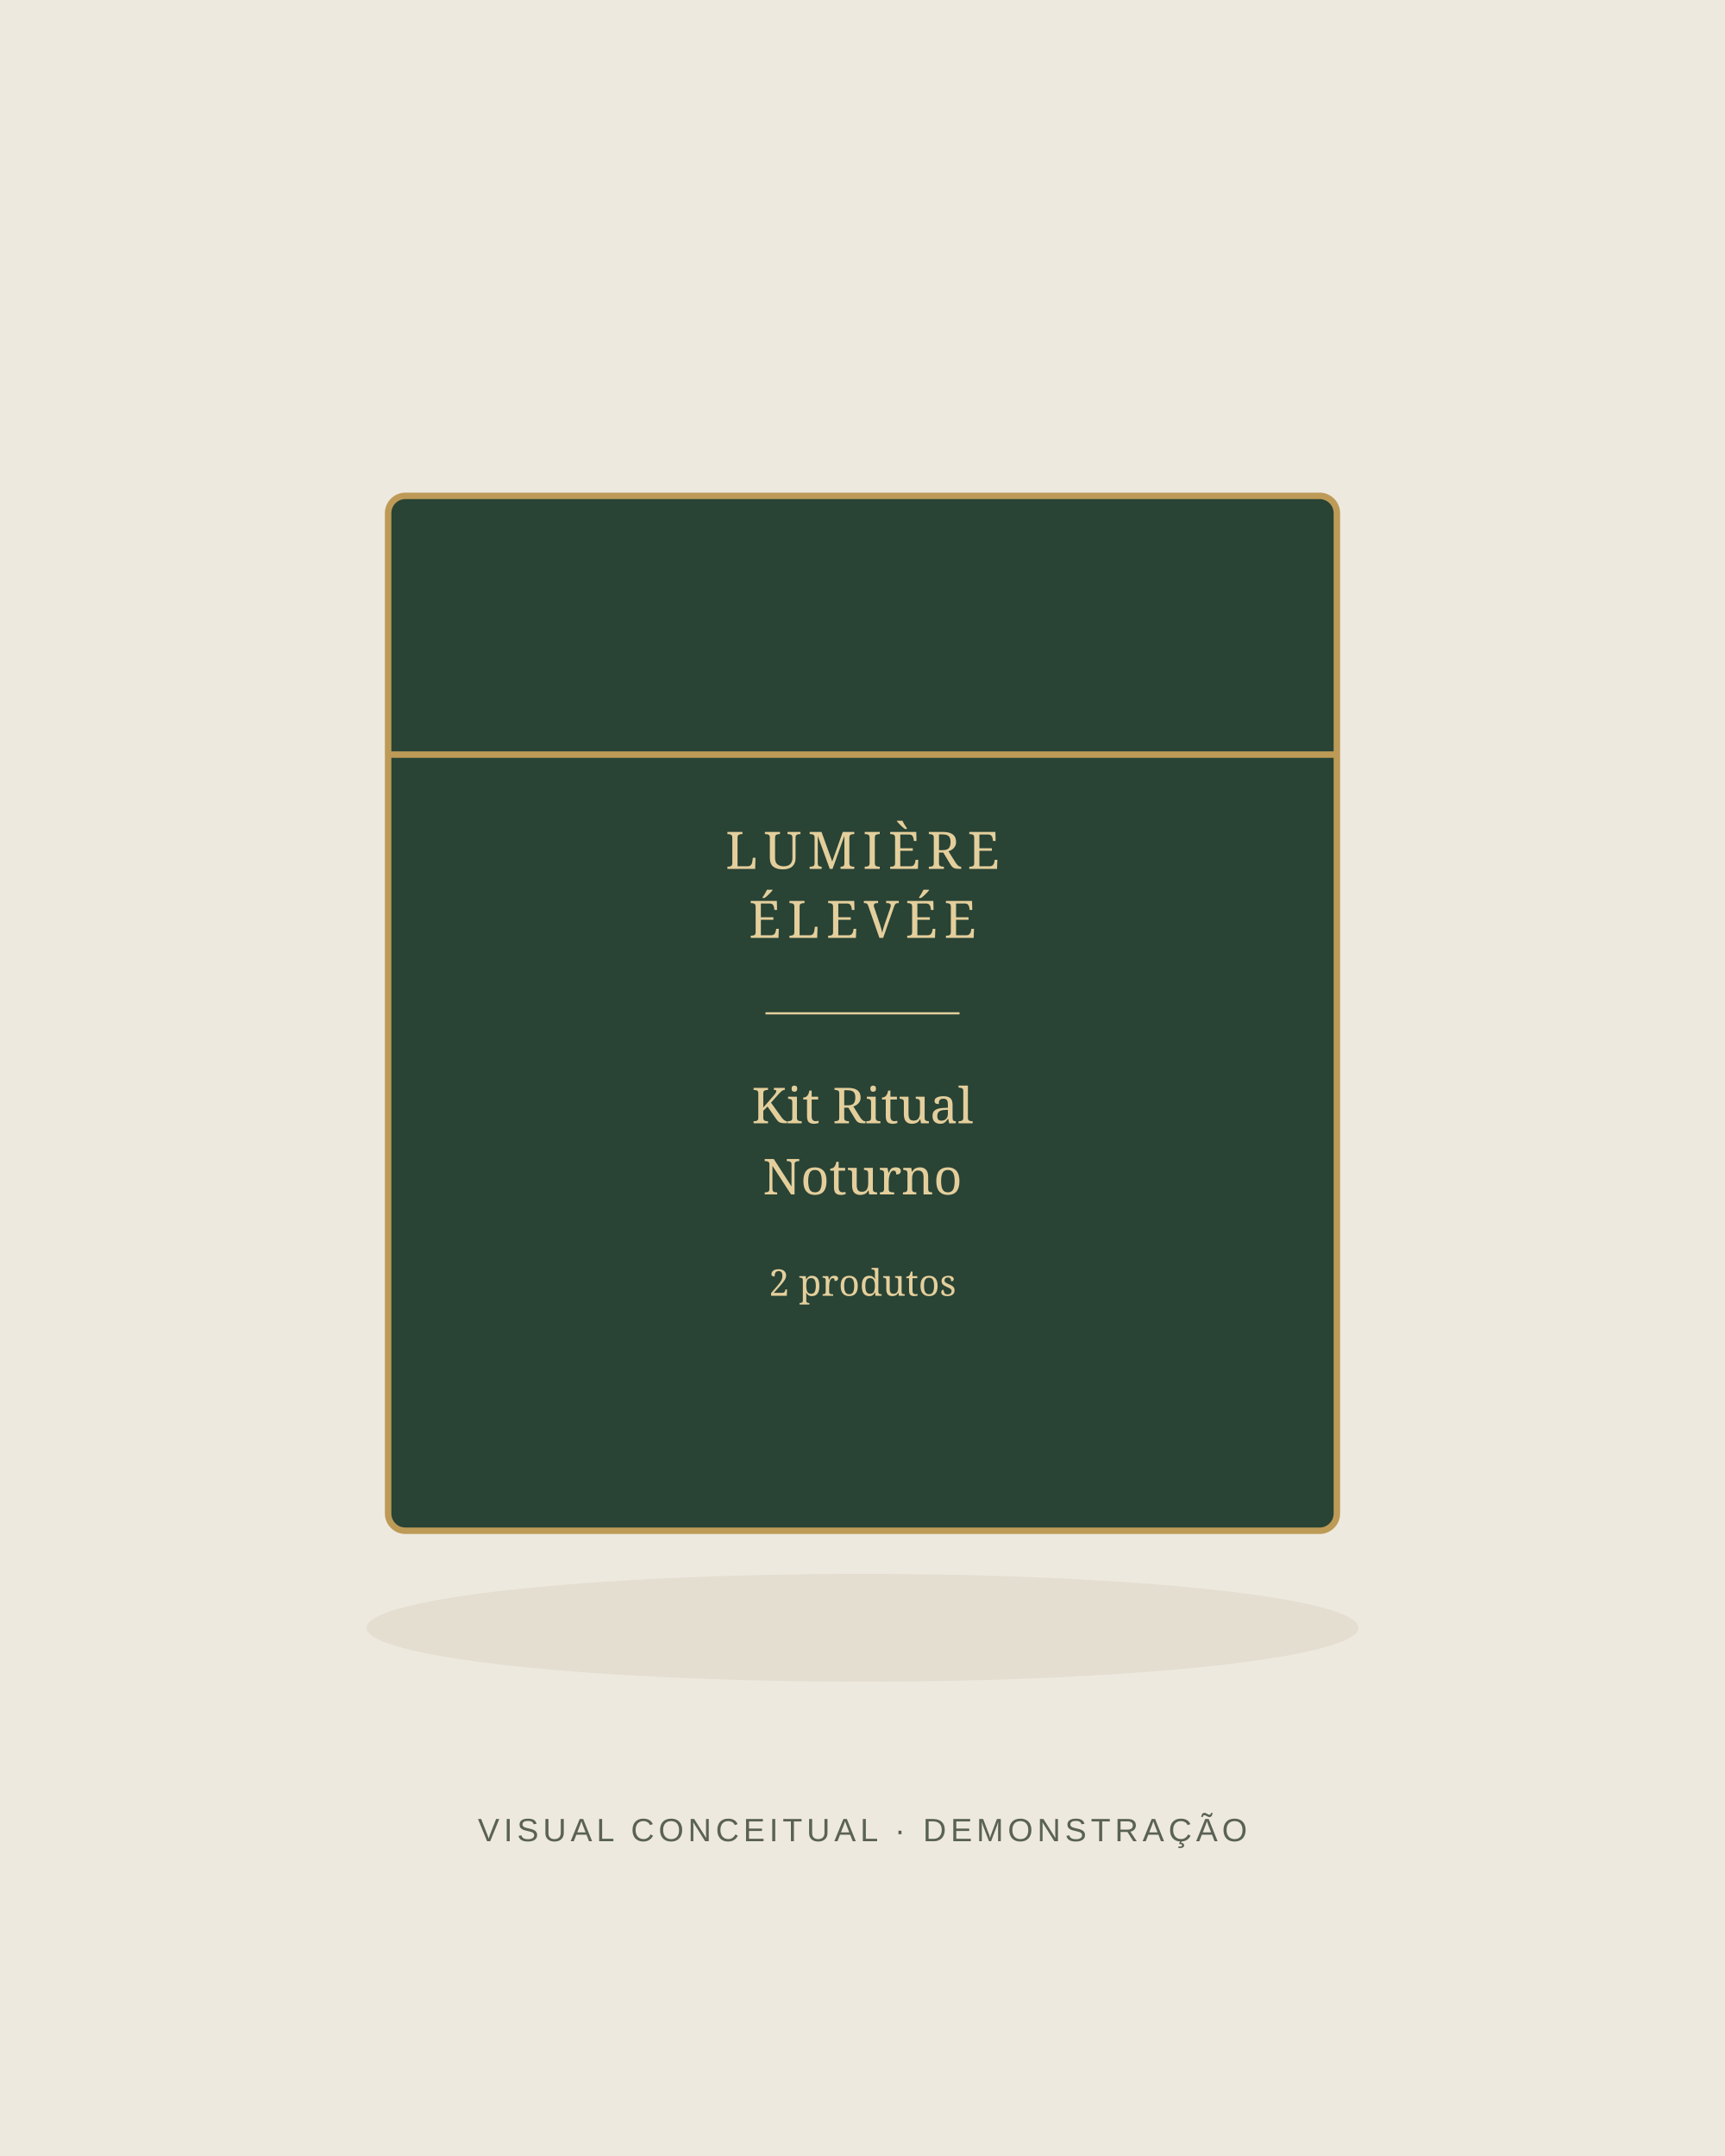
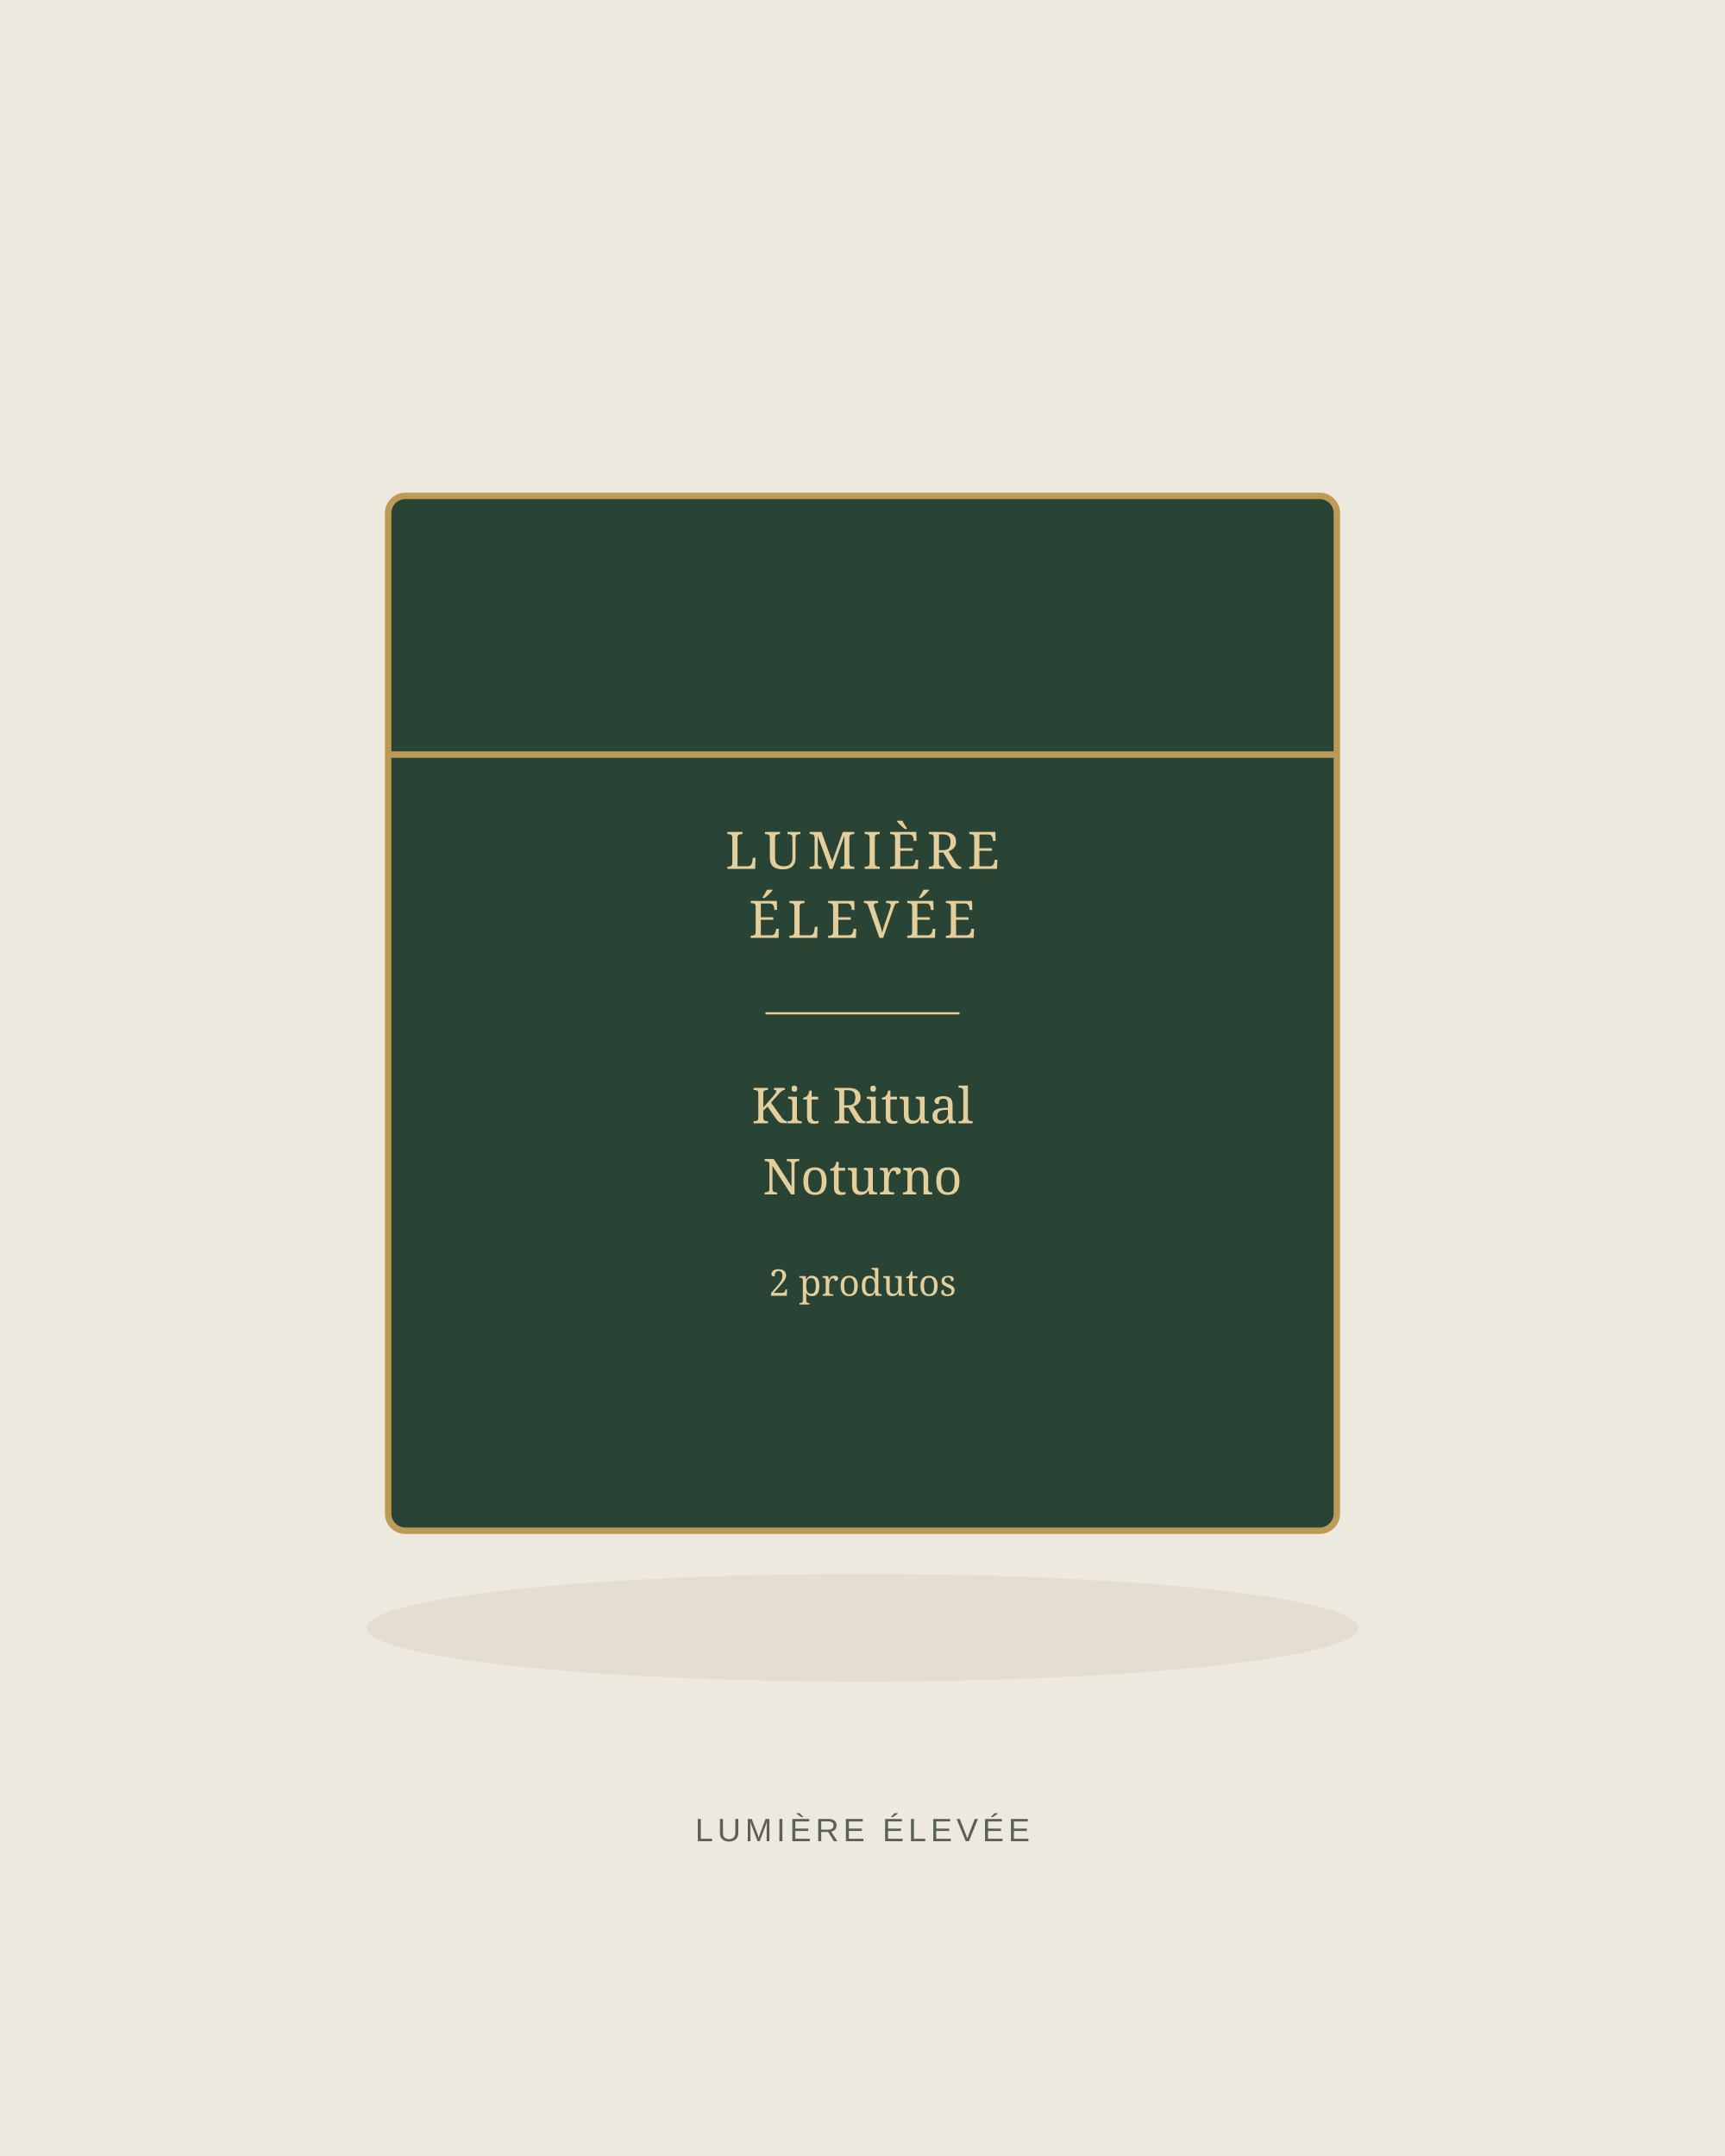
<svg xmlns="http://www.w3.org/2000/svg" width="800" height="1000" viewBox="0 0 800 1000">
  <rect width="800" height="1000" fill="#eee9df" />
  <ellipse cx="400" cy="755" rx="230" ry="25" fill="#bcb29c" opacity=".2" />
  <rect x="180" y="230" width="440" height="480" rx="8" fill="#294335" stroke="#bd9b57" stroke-width="3" />
  <path d="M180 350h440" stroke="#bd9b57" stroke-width="3" />
  <g fill="#e4cf9c" text-anchor="middle" font-family="Georgia,serif">
    <text x="400" y="403" font-size="24" letter-spacing="3">LUMIÈRE</text>
    <text x="400" y="435" font-size="24" letter-spacing="3">ÉLEVÉE</text>
    <path d="M355 470h90" stroke="#e4cf9c" />
    <text x="400" y="521" font-size="23">Kit Ritual</text>
    <text x="400" y="554" font-size="23">Noturno</text>
    <text x="400" y="601" font-size="17">2 produtos</text>
  </g>
-   <text x="400" y="854" text-anchor="middle" font-family="Arial,sans-serif" font-size="15" fill="#5a6255" letter-spacing="2">VISUAL CONCEITUAL · DEMONSTRAÇÃO</text>
+   <text x="400" y="854" text-anchor="middle" font-family="Arial,sans-serif" font-size="15" fill="#5a6255" letter-spacing="2">LUMIÈRE ÉLEVÉE</text>
</svg>
